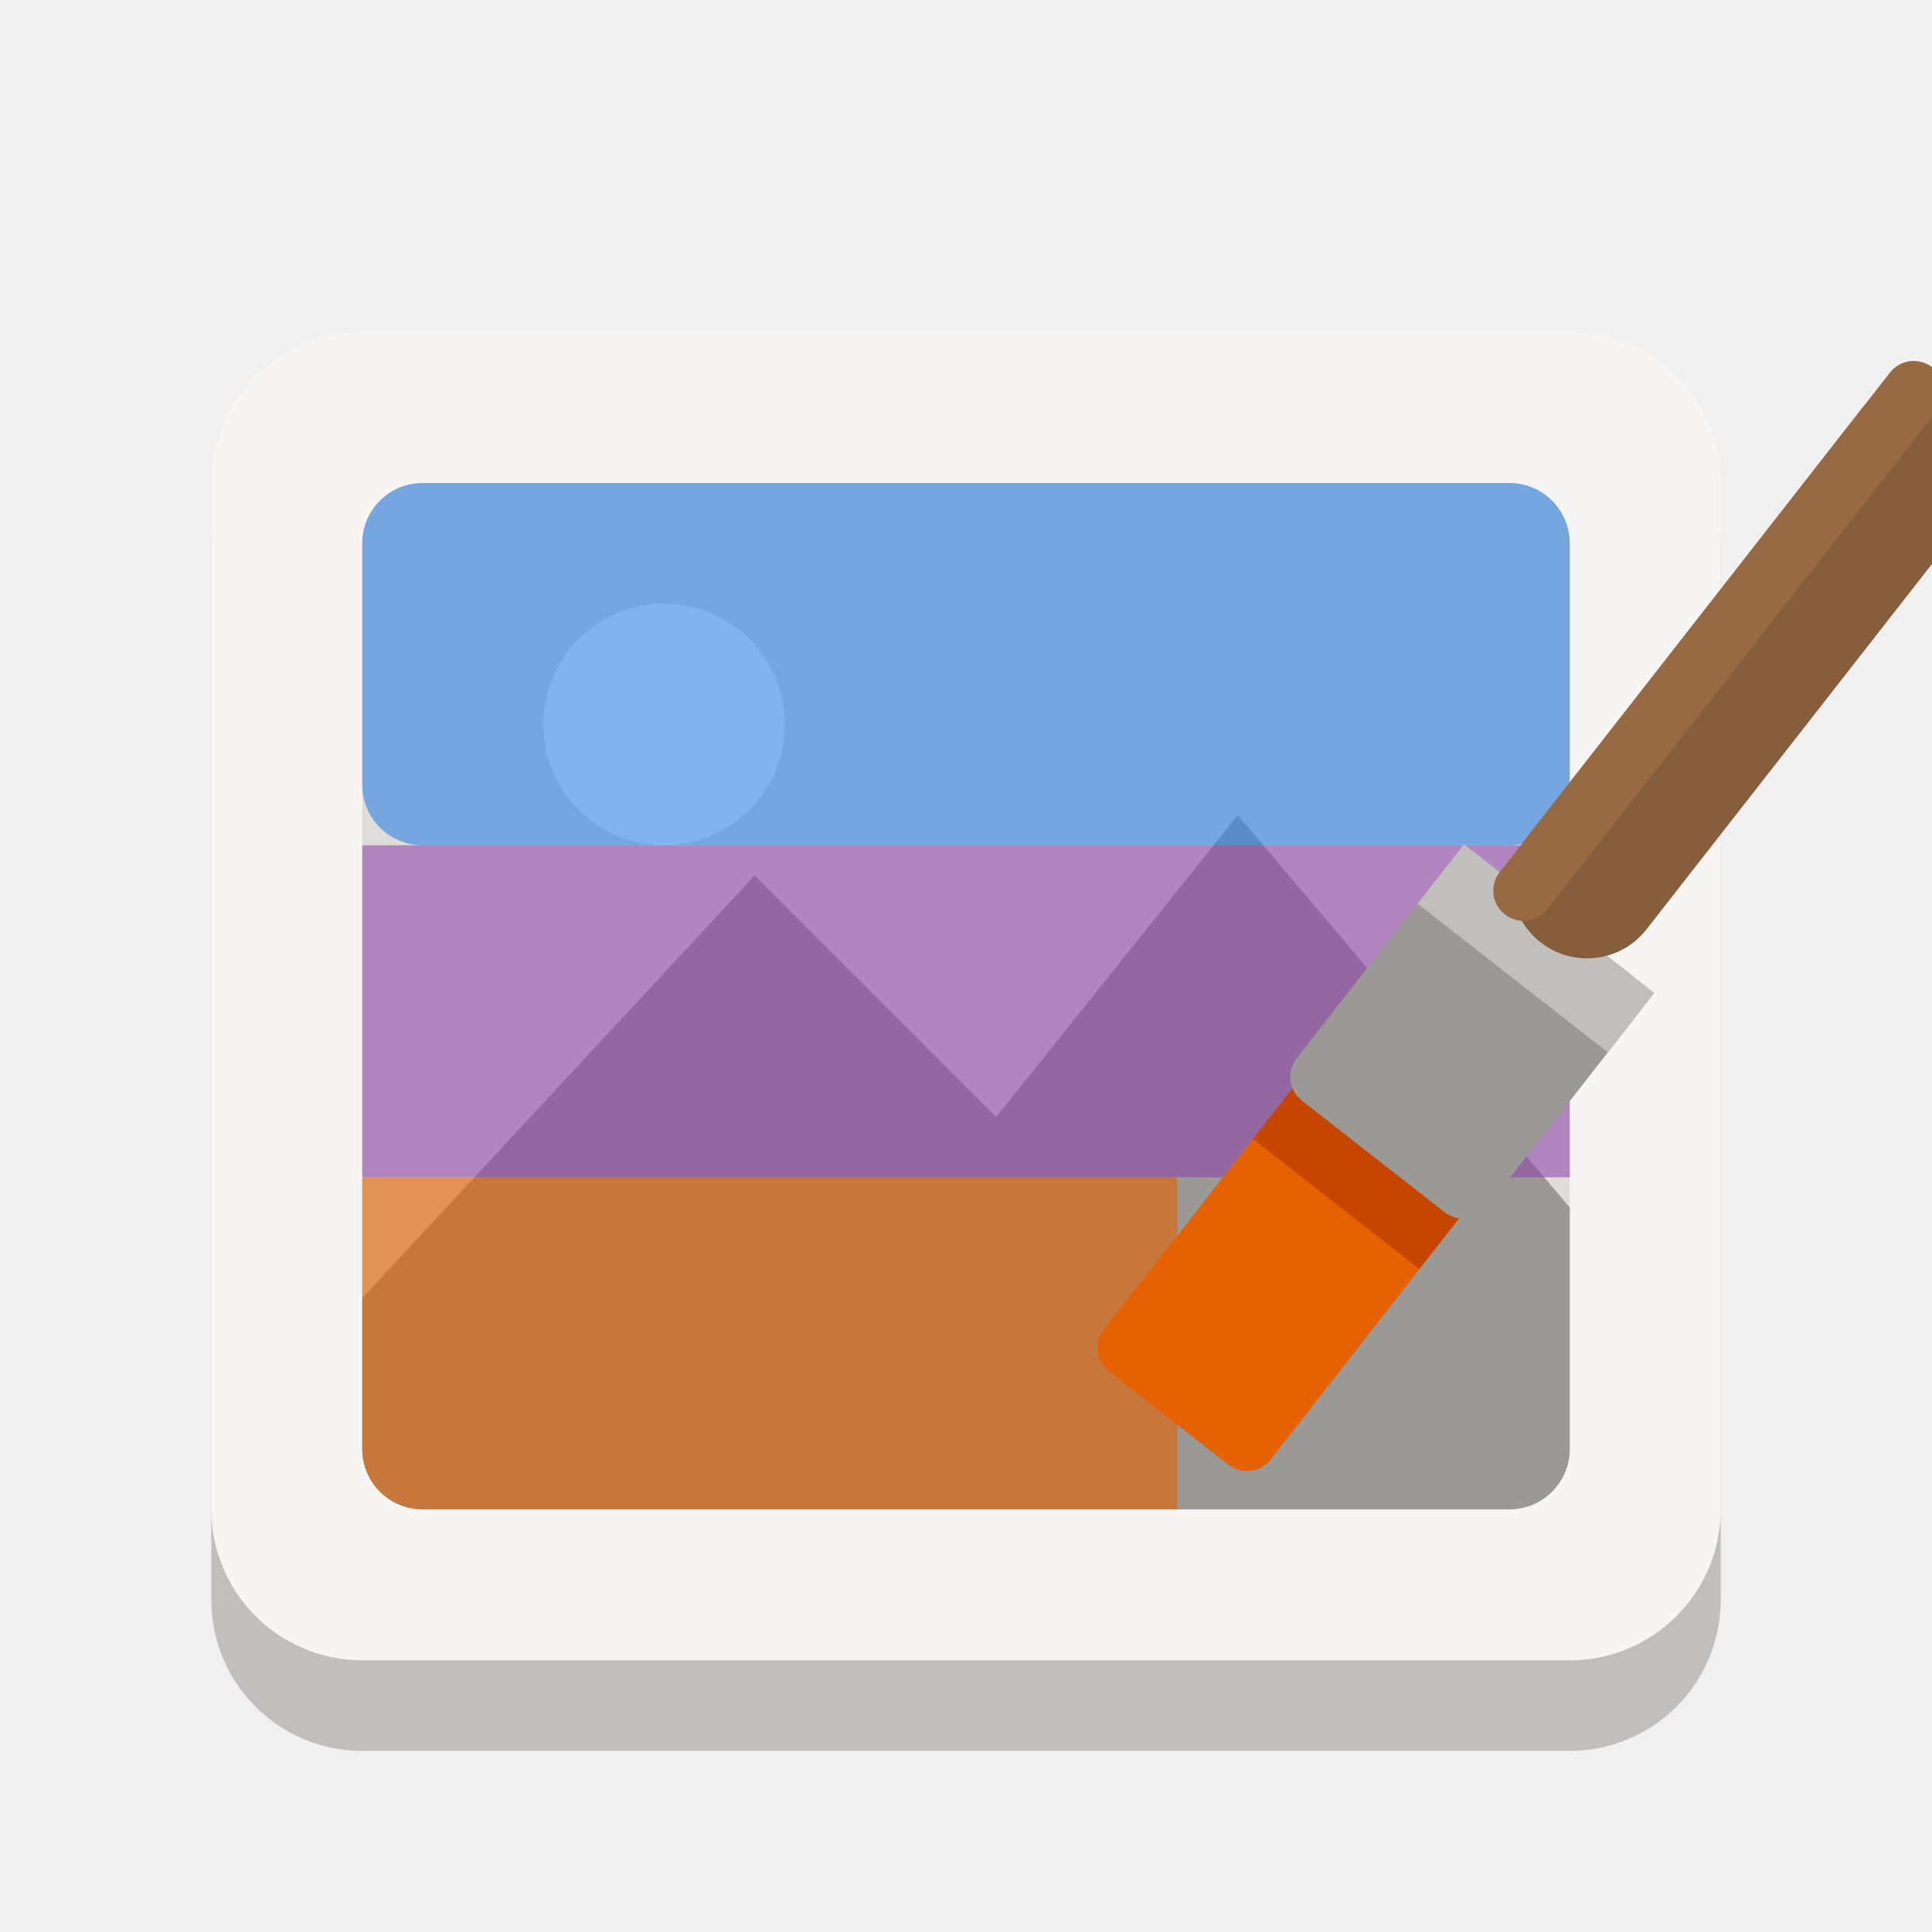
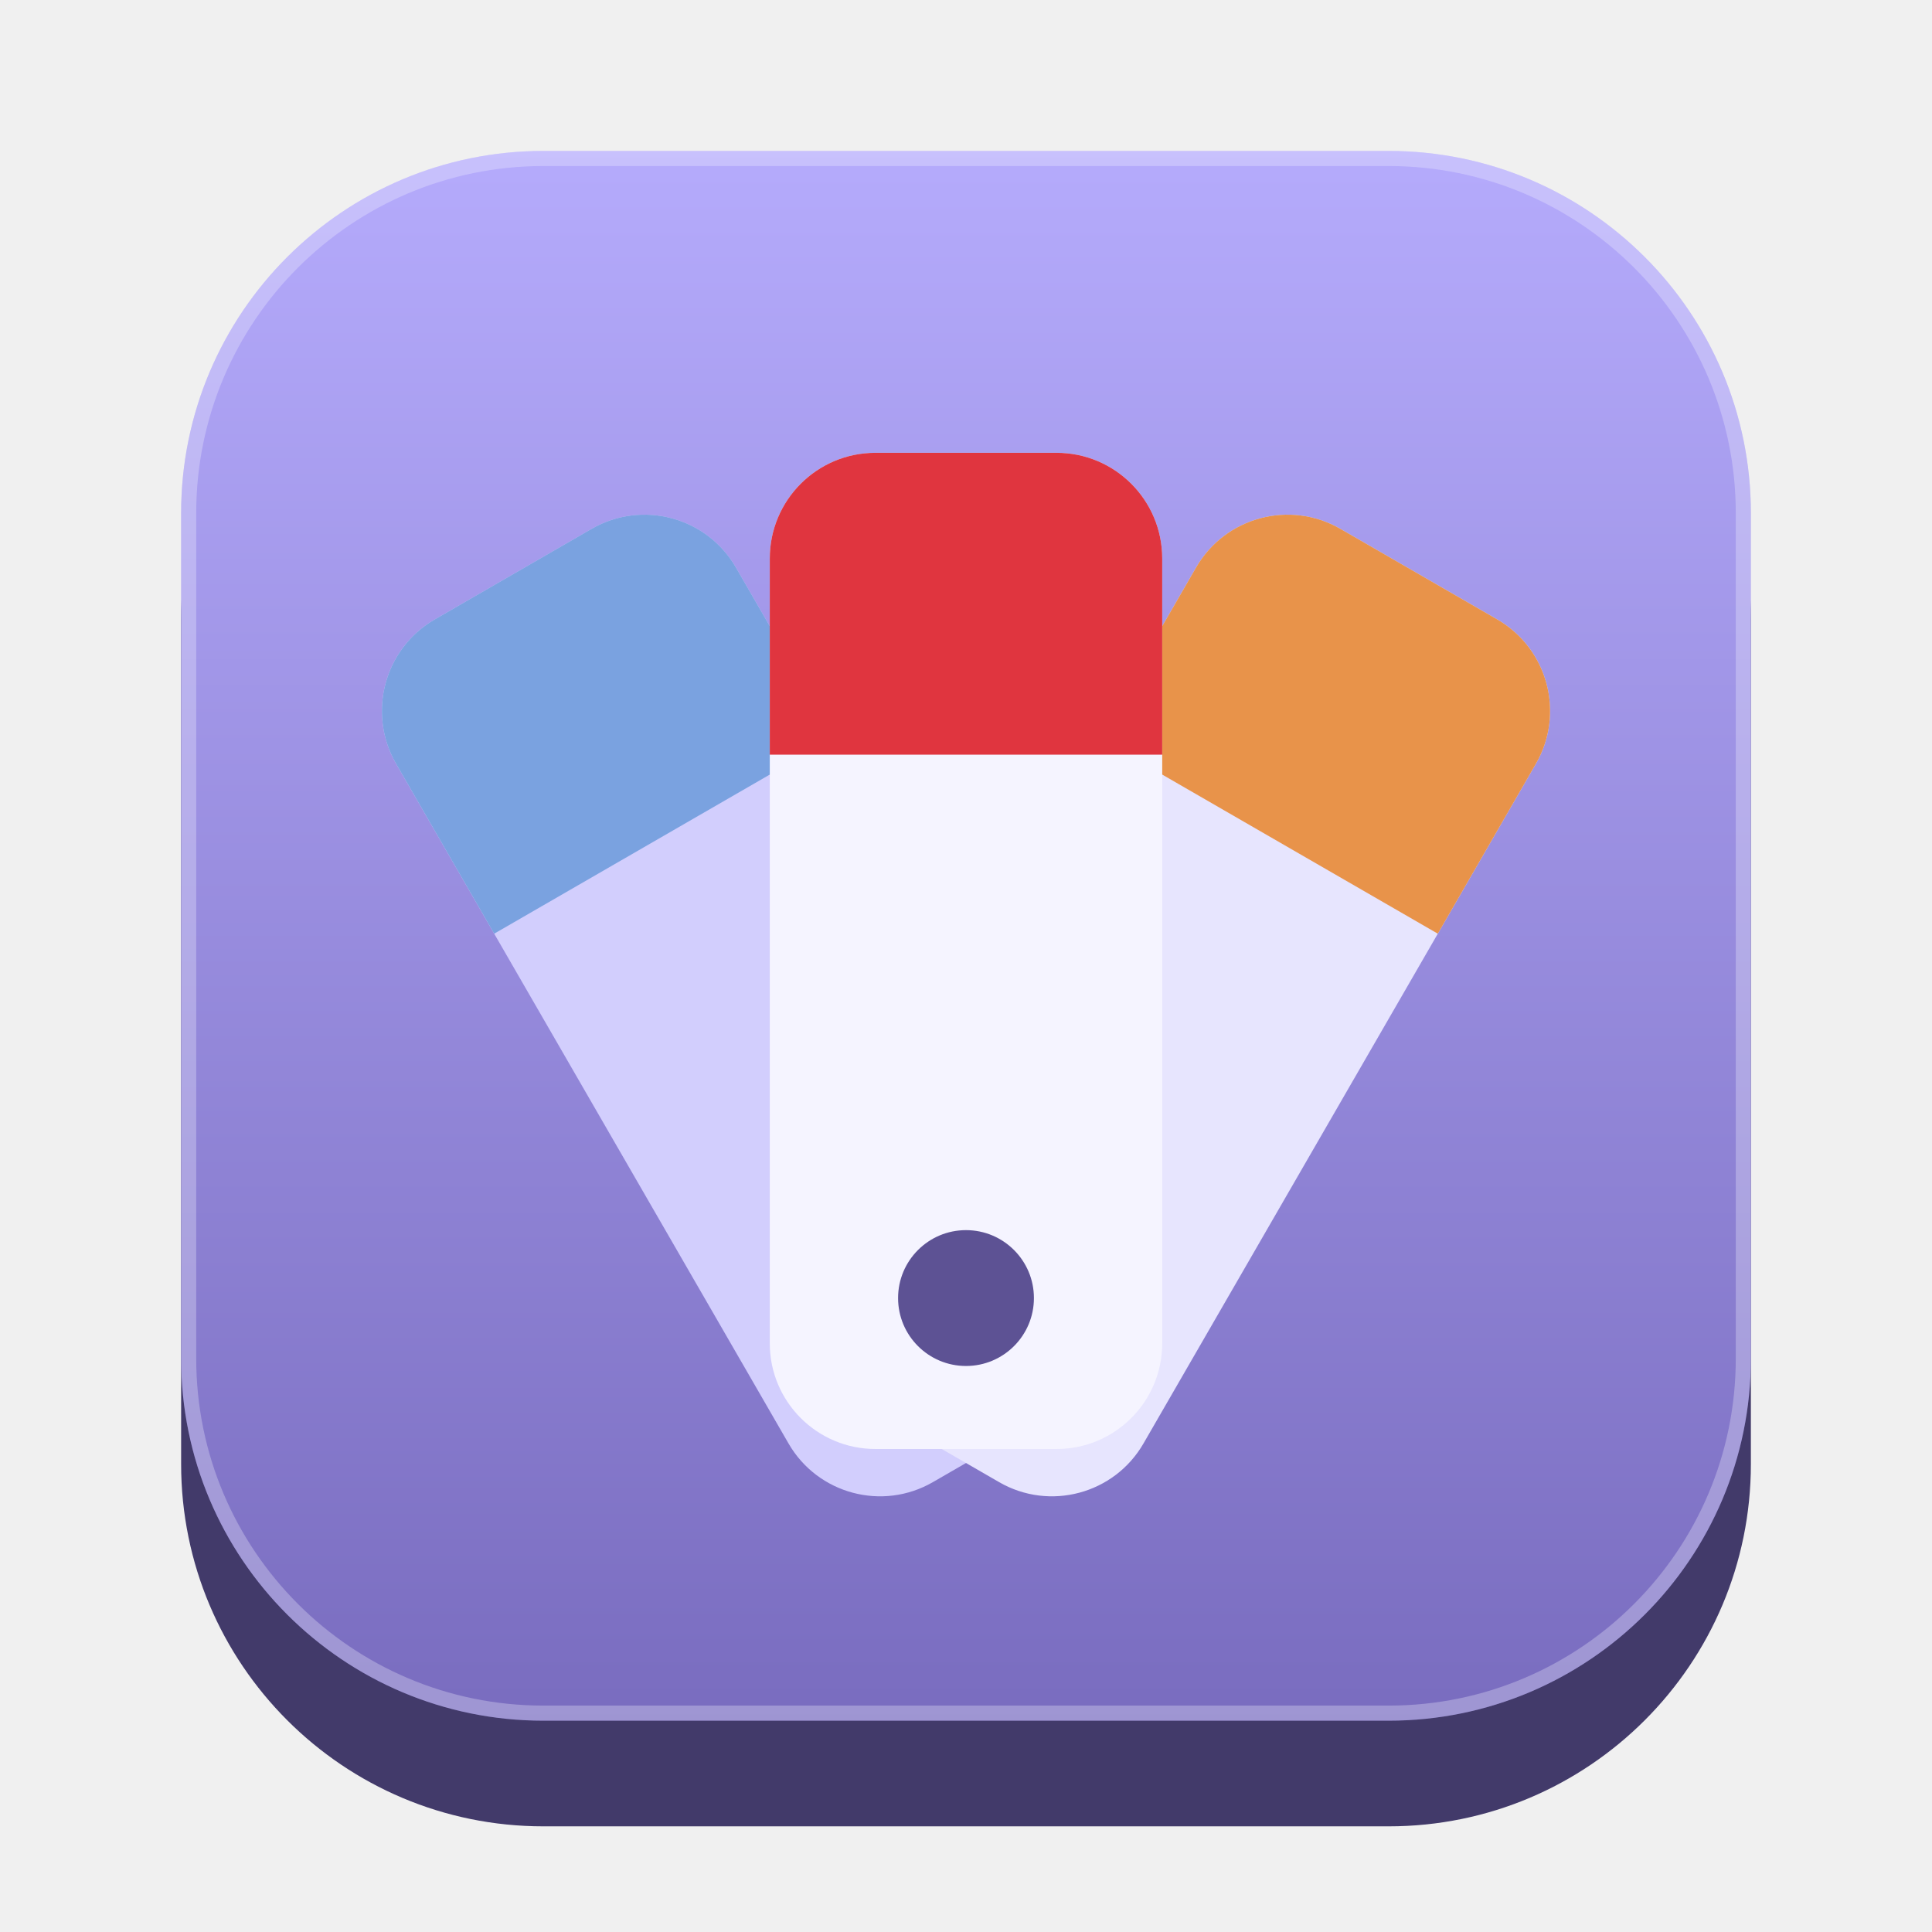
<svg xmlns="http://www.w3.org/2000/svg" width="128" height="128" viewBox="0 0 128 128">
-   <rect x="14" y="26" width="100" height="90" rx="10" fill="#c0bfbc" />
-   <rect x="14" y="22" width="100" height="88" rx="10" fill="#f6f5f4" />
-   <rect x="24" y="32" width="80" height="68" rx="4" fill="#deddda" />
-   <path d="M24 86 L50 58 L66 74 L82 54 L104 80 V96 a4 4 0 0 1 -4 4 H28 a4 4 0 0 1 -4 -4 Z" fill="#9a9996" />
-   <circle cx="44" cy="48" r="8" fill="#ffffff" />
-   <rect x="24" y="32" width="80" height="24" rx="4" fill="#3584e4" opacity="0.62" />
-   <rect x="24" y="56" width="80" height="22" fill="#9141ac" opacity="0.56" />
-   <path d="M24 78 H78 V100 H28 a4 4 0 0 1 -4 -4 Z" fill="#e66100" opacity="0.6" />
-   <g transform="rotate(38 90 86)">
-     <rect x="78" y="76" width="14" height="24" rx="2" fill="#e66100" />
-     <rect x="78" y="76" width="14" height="6" fill="#c64600" />
-     <rect x="77" y="58" width="16" height="20" rx="2" fill="#9a9996" />
-     <rect x="77" y="58" width="16" height="5" fill="#c0bfbc" />
-     <rect x="80" y="14" width="10" height="46" rx="5" fill="#865e3c" />
-     <rect x="80" y="14" width="4" height="46" rx="2" fill="#986a44" />
+   <defs>
+     <linearGradient id="face" x1="0" y1="0" x2="0" y2="1">
+       <stop offset="0" stop-color="#b5abfc" />
+       <stop offset="1" stop-color="#796cbf" />
+     </linearGradient>
+   </defs>
+   <rect x="12" y="17" width="104" height="104" rx="24" fill="#423a6a" />
+   <rect x="12" y="10" width="104" height="104" rx="24" fill="url(#face)" />
+   <rect x="12.5" y="10.5" width="103" height="103" rx="23.5" fill="none" stroke="#f5f4ff" stroke-opacity=".3" />
+   <g transform="rotate(-30 64 90)">
+     <rect x="51" y="30" width="26" height="66" rx="7" fill="#d2cefd" />
+     <path d="M51 37a7 7 0 0 1 7-7h12a7 7 0 0 1 7 7v13h-26z" fill="#7aa2e0" />
  </g>
+   <g transform="rotate(30 64 90)">
+     <rect x="51" y="30" width="26" height="66" rx="7" fill="#e7e5fe" />
+     <path d="M51 37a7 7 0 0 1 7-7h12a7 7 0 0 1 7 7v13h-26z" fill="#e8934a" />
+   </g>
+   <rect x="51" y="30" width="26" height="66" rx="7" fill="#f5f4ff" />
+   <path d="M51 37a7 7 0 0 1 7-7h12a7 7 0 0 1 7 7v13h-26z" fill="#e0353f" />
+   <circle cx="64" cy="86" r="4.5" fill="#5d5294" />
</svg>
